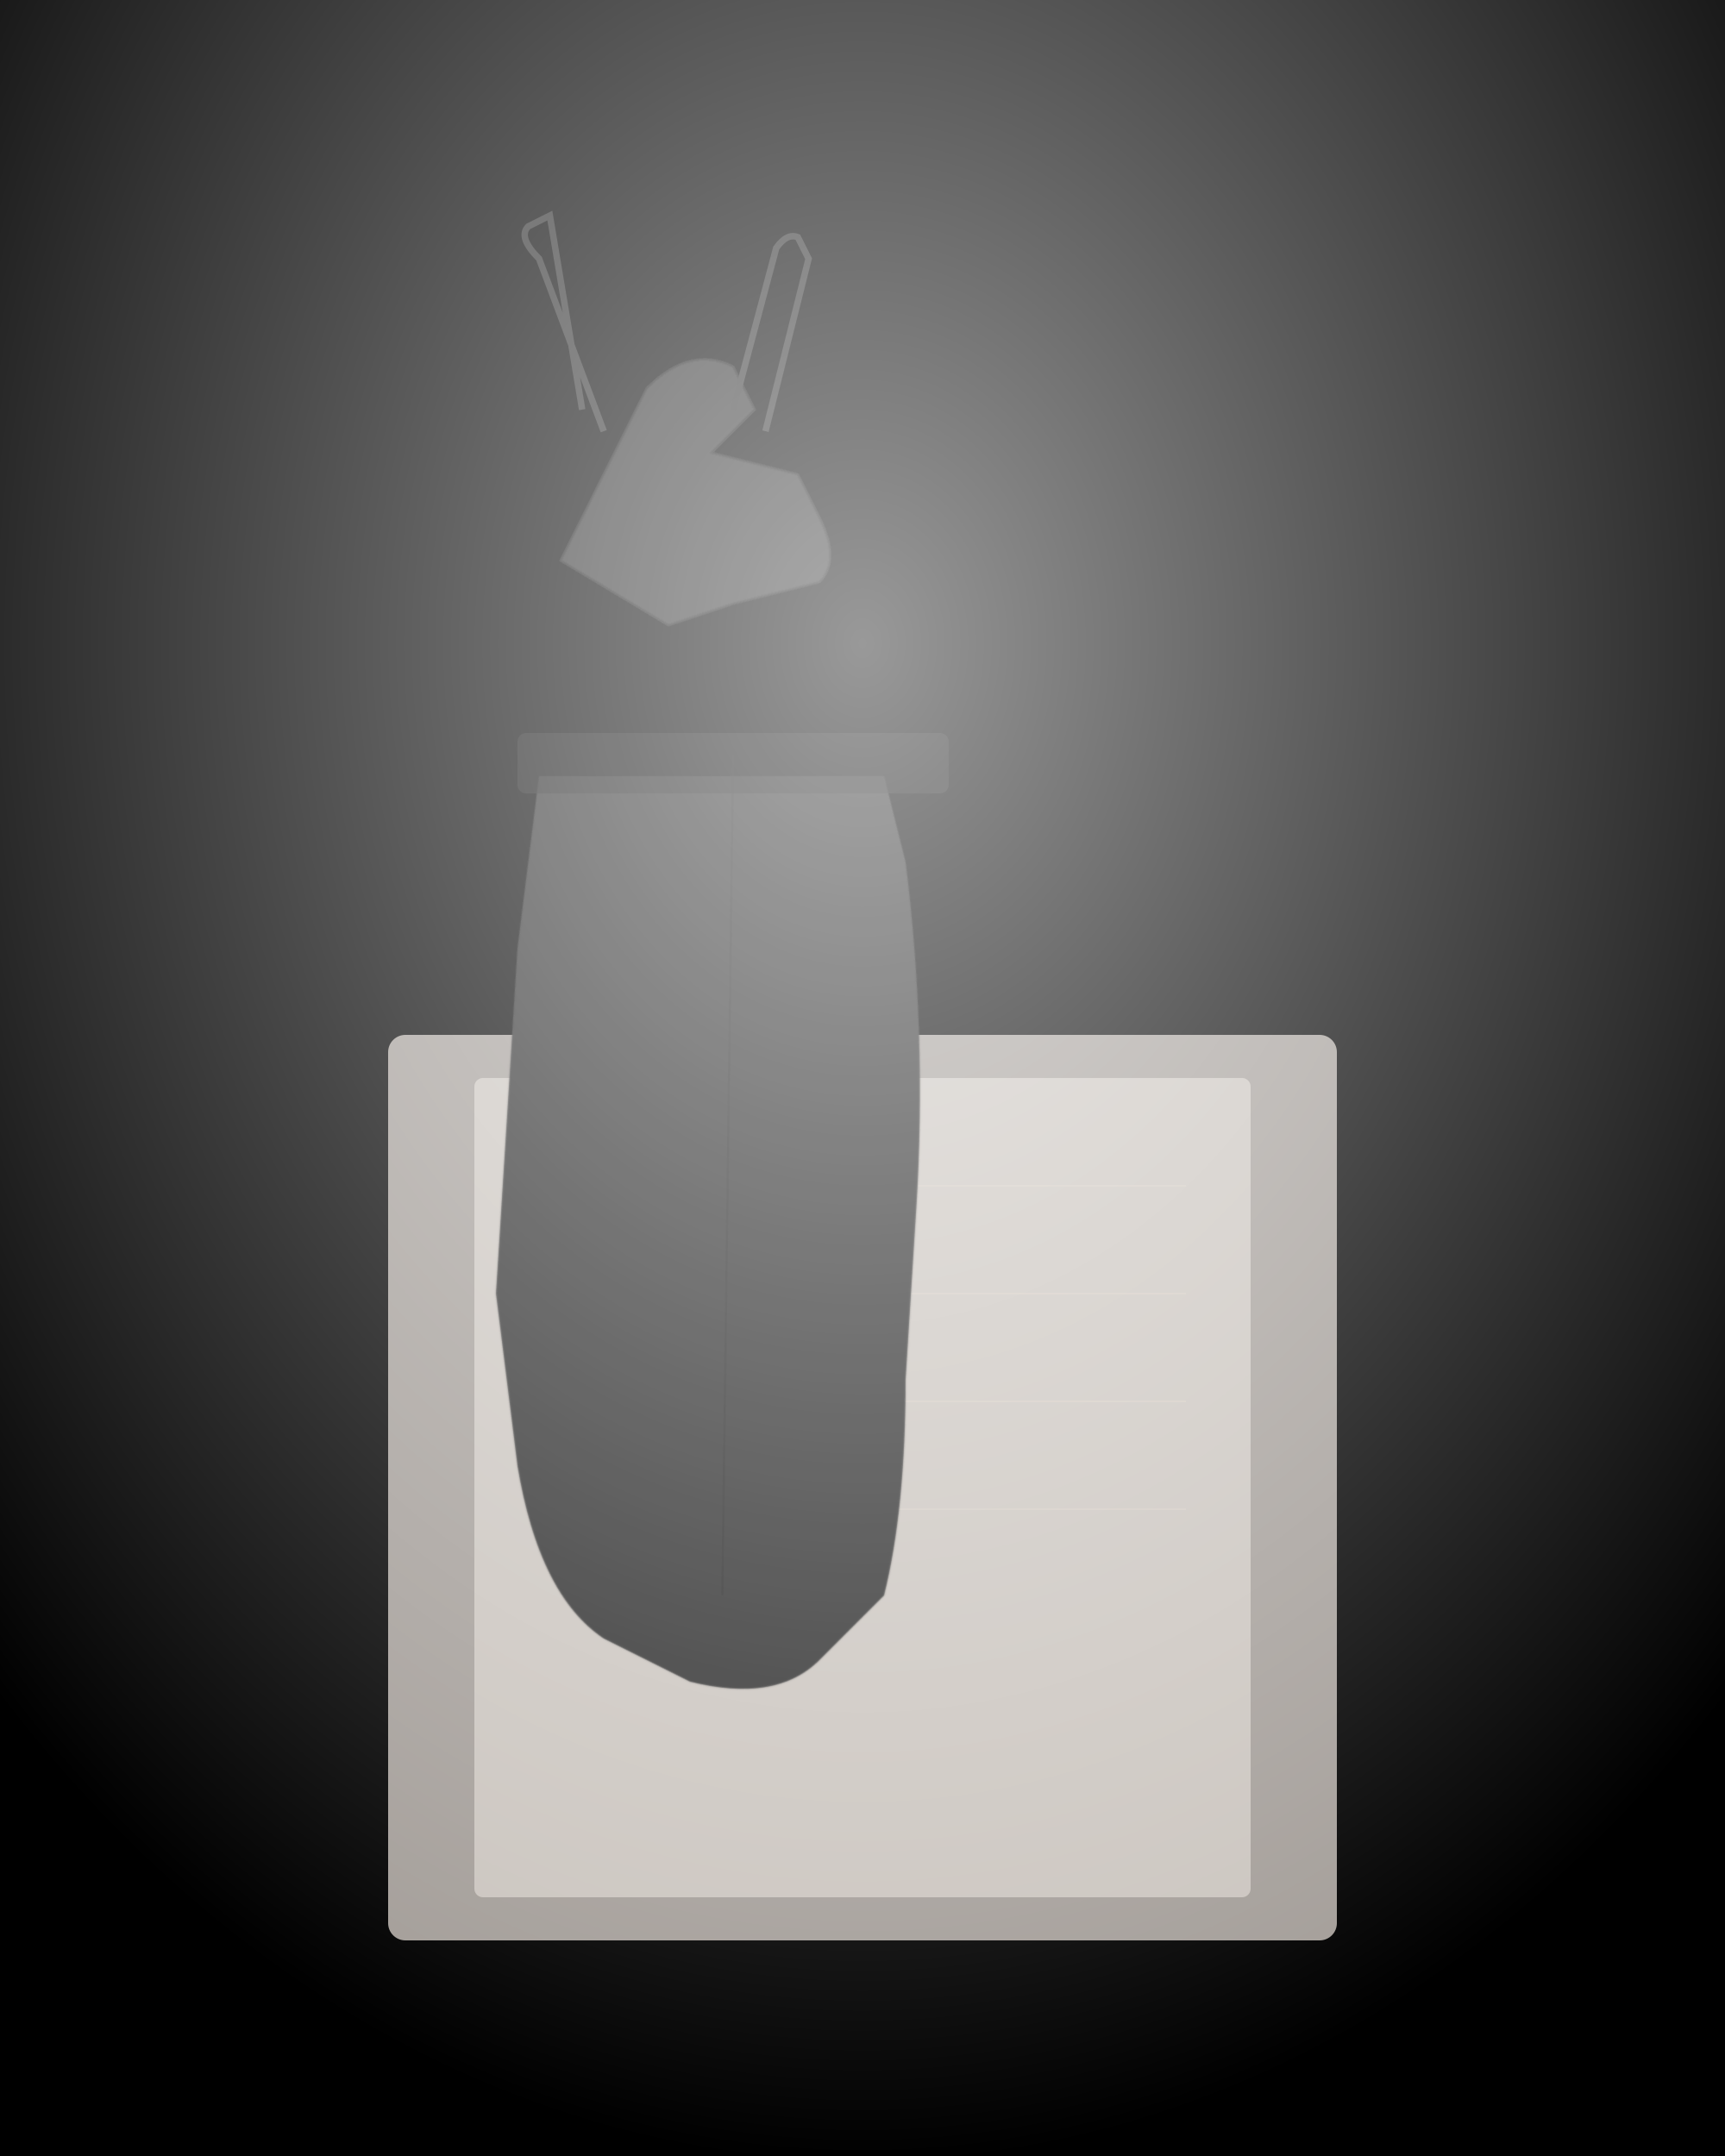
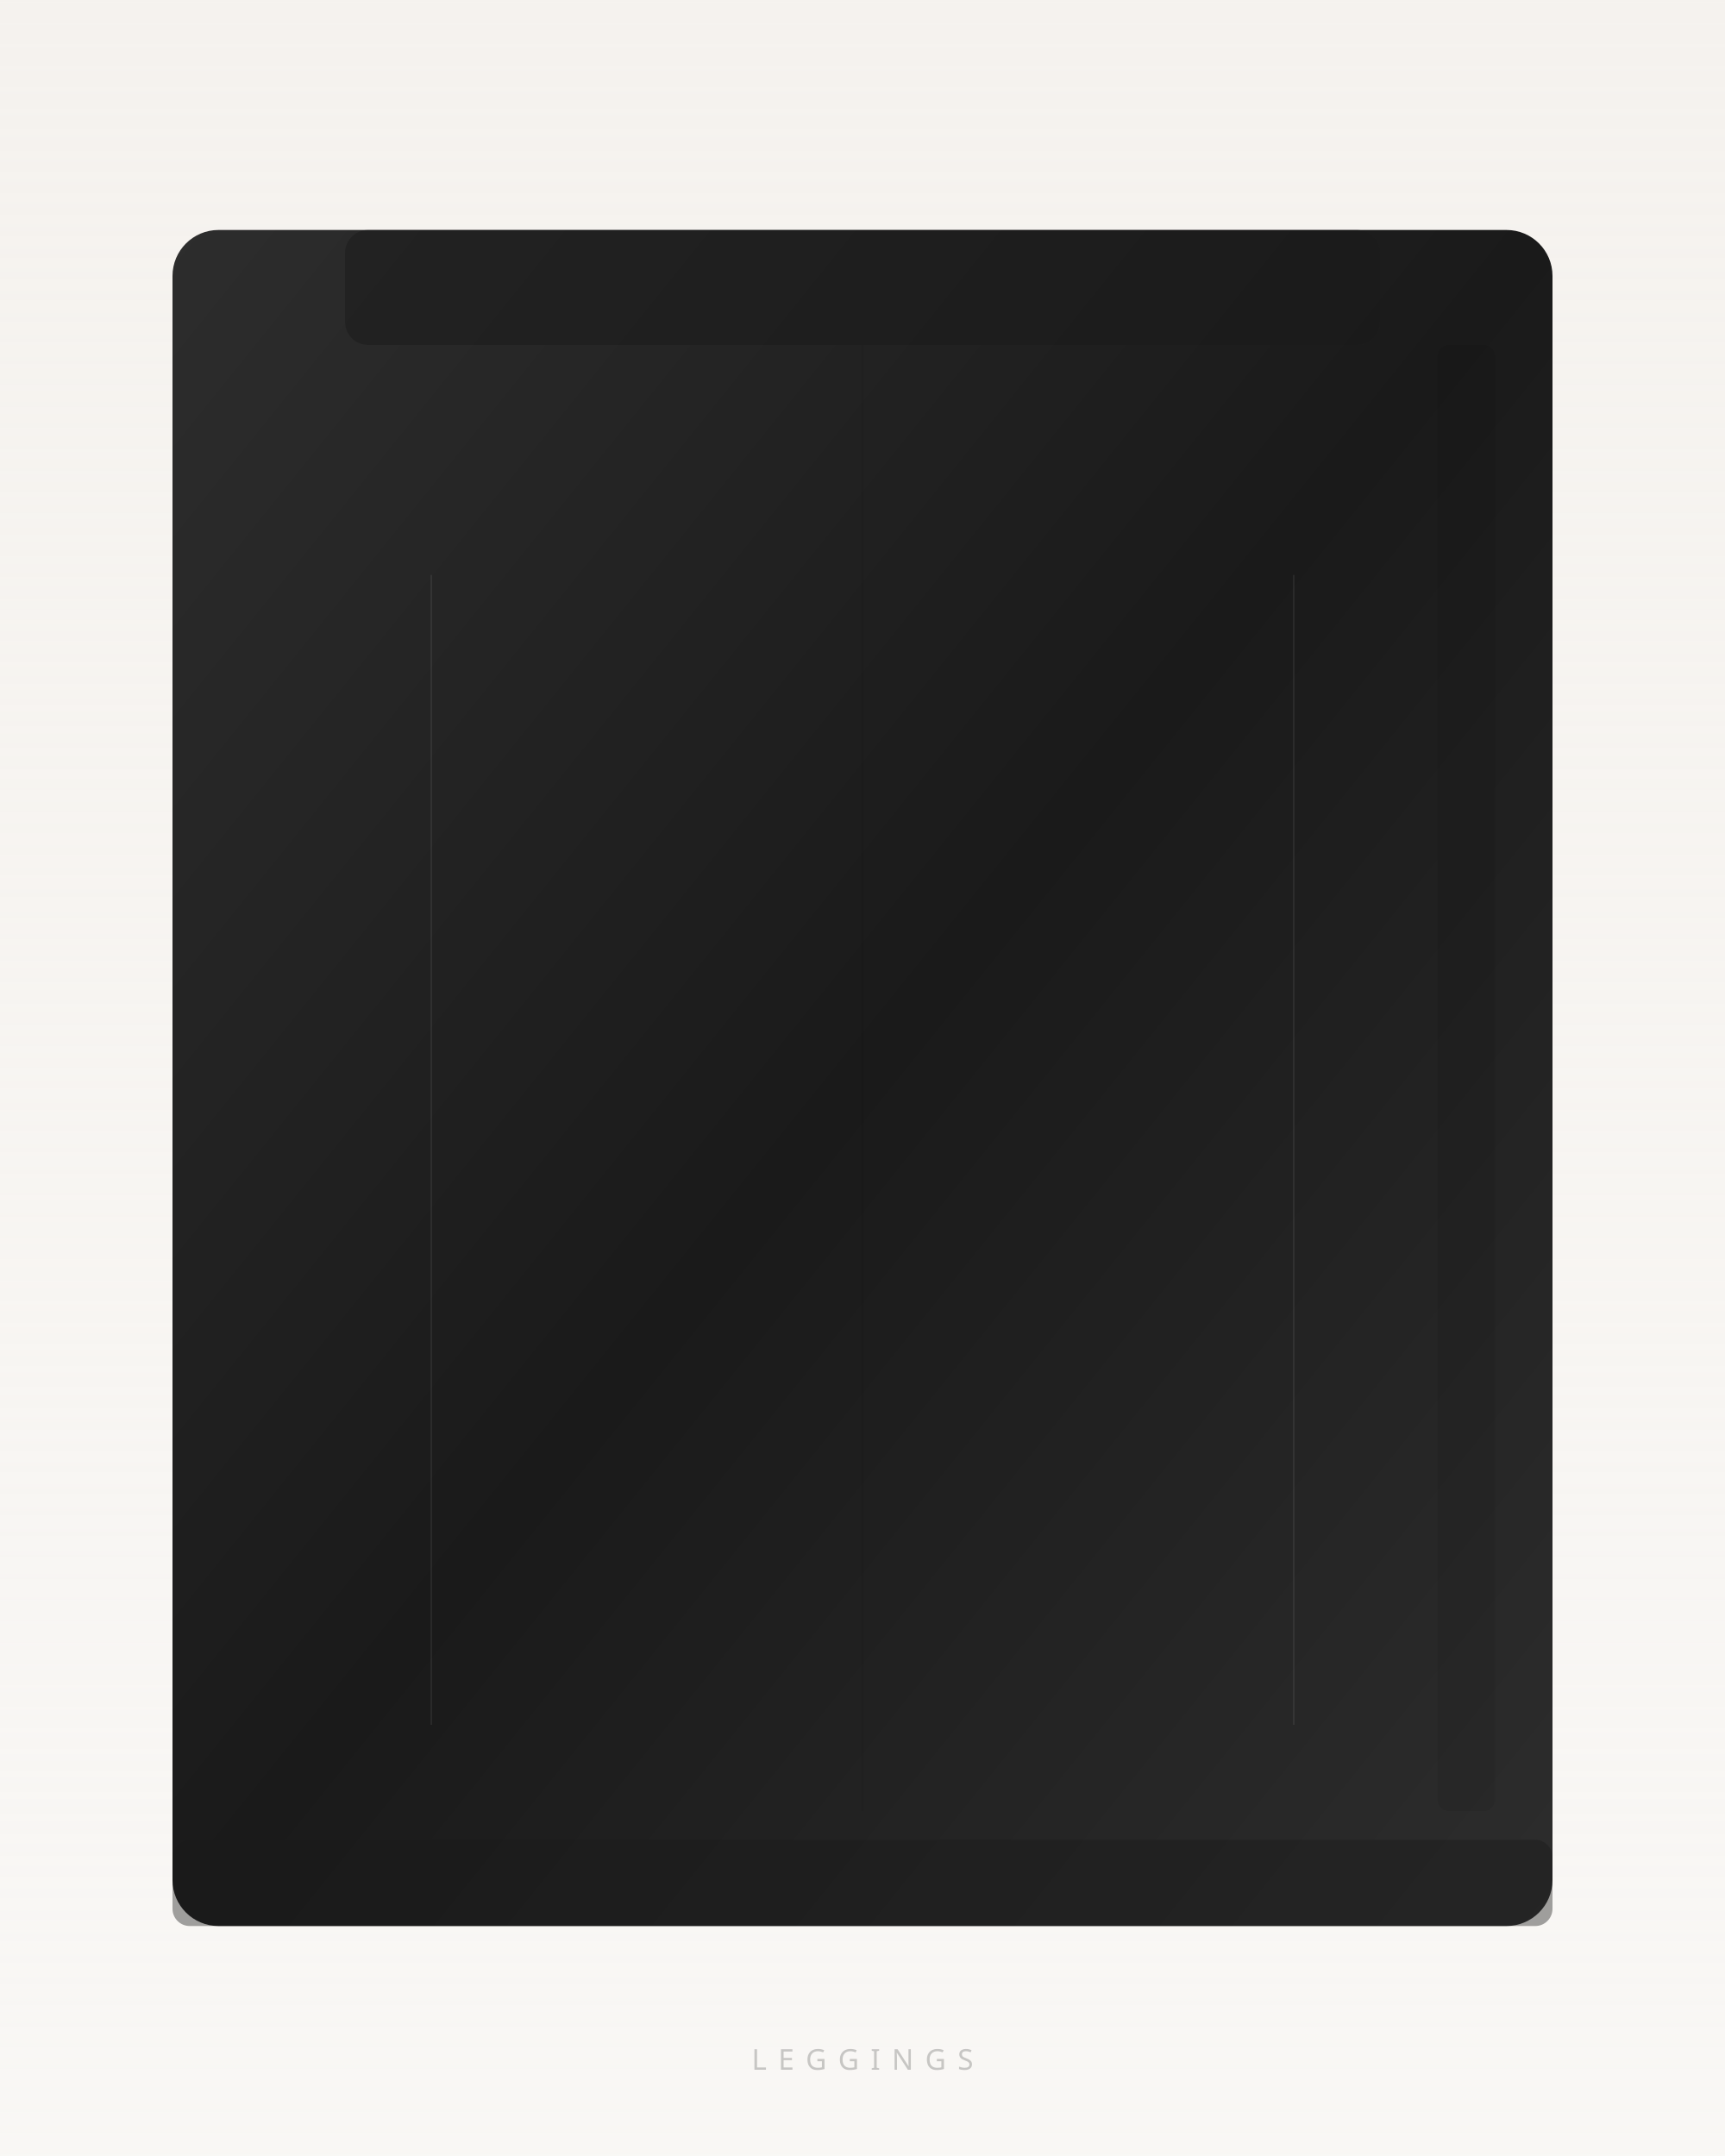
- <svg xmlns="http://www.w3.org/2000/svg" width="800" height="1000" viewBox="0 0 800 1000">
+ <svg xmlns="http://www.w3.org/2000/svg" width="600" height="750" viewBox="0 0 600 750">
  <defs>
-     <radialGradient id="light" cx="50%" cy="30%" r="70%">
-       <stop offset="0%" style="stop-color:#ffffff;stop-opacity:0.6" />
-       <stop offset="100%" style="stop-color:#ffffff;stop-opacity:0" />
-     </radialGradient>
-     <linearGradient id="fold1" x1="0%" y1="0%" x2="100%" y2="100%">
-       <stop offset="0%" style="stop-color:#2d2d2d" />
-       <stop offset="50%" style="stop-color:#1a1a1a" />
-       <stop offset="100%" style="stop-color:#2d2d2d" />
+     <linearGradient id="bg" x1="0" y1="0" x2="0" y2="1">
+       <stop offset="0%" stop-color="#f5f2ee" />
+       <stop offset="100%" stop-color="#f5f2ee" stop-opacity="0.6" />
    </linearGradient>
-     <linearGradient id="shadow" x1="0%" y1="0%" x2="0%" y2="100%">
-       <stop offset="0%" style="stop-color:rgba(0,0,0,0)" />
-       <stop offset="100%" style="stop-color:rgba(0,0,0,0.08)" />
+     <linearGradient id="fold" x1="0" y1="0" x2="1" y2="1">
+       <stop offset="0%" stop-color="#2d2d2d" />
+       <stop offset="50%" stop-color="#1a1a1a" />
+       <stop offset="100%" stop-color="#2d2d2d" />
    </linearGradient>
-     <filter id="soft">
-       <feGaussianBlur stdDeviation="0.5" />
-     </filter>
  </defs>
-   <rect width="800" height="1000" fill="undefined" />
-   <ellipse cx="400" cy="880" rx="260" ry="30" fill="rgba(0,0,0,0.06)" />
-   <rect x="180" y="480" width="440" height="420" rx="8" fill="#e8e0d8" opacity="0.7" />
-   <rect x="220" y="500" width="360" height="380" rx="4" fill="#f2ebe4" opacity="0.5" />
-   <line x1="250" y1="550" x2="550" y2="550" stroke="#e0d6cc" stroke-width="0.5" opacity="0.5" />
-   <line x1="250" y1="600" x2="550" y2="600" stroke="#e0d6cc" stroke-width="0.5" opacity="0.5" />
-   <line x1="250" y1="650" x2="550" y2="650" stroke="#e0d6cc" stroke-width="0.5" opacity="0.5" />
-   <line x1="250" y1="700" x2="550" y2="700" stroke="#e0d6cc" stroke-width="0.5" opacity="0.5" />
-   <path d="M260,260 L300,180 Q320,160 340,170 L350,190 L330,210 L370,220 L380,240 Q390,260 380,270 L340,280 L310,290 Z" fill="#2d2d2d" stroke="#1a1a1a" stroke-width="1" filter="url(#soft)" />
-   <path d="M280,200 L250,120 Q240,110 245,105 L255,100 L270,190" fill="none" stroke="#2d2d2d" stroke-width="3" />
-   <path d="M340,190 L360,115 Q365,108 370,110 L375,120 L355,200" fill="none" stroke="#2d2d2d" stroke-width="3" />
-   <path d="M250,360 L240,440 Q235,520 230,600 L240,680 Q250,740 280,760 L320,780 Q360,790 380,770 L410,740 Q420,700 420,640 L425,560 Q430,480 420,400 L410,360 Z" fill="#2d2d2d" filter="url(#soft)" />
-   <rect x="240" y="340" width="200" height="28" rx="4" fill="#1a1a1a" opacity="0.6" />
-   <line x1="340" y1="350" x2="335" y2="740" stroke="#1a1a1a" stroke-width="1" opacity="0.3" />
-   <rect width="800" height="1000" fill="url(#light)" />
+   <rect width="600" height="750" fill="url(#bg)" />
+   <rect x="60" y="80" width="480" height="590" rx="16" fill="url(#fold)" />
+   <rect x="120" y="80" width="360" height="40" rx="8" fill="#1a1a1a" opacity="0.5" />
+   <rect x="500" y="120" width="20" height="510" rx="4" fill="rgba(0,0,0,0.08)" />
+   <line x1="300" y1="120" x2="300" y2="630" stroke="rgba(0,0,0,0.06)" stroke-width="1" />
+   <line x1="150" y1="200" x2="150" y2="600" stroke="rgba(255,255,255,0.08)" stroke-width="0.5" />
+   <line x1="450" y1="200" x2="450" y2="600" stroke="rgba(255,255,255,0.08)" stroke-width="0.5" />
+   <rect x="60" y="640" width="480" height="30" rx="6" fill="#1a1a1a" opacity="0.4" />
+   <text x="300" y="720" text-anchor="middle" font-family="sans-serif" font-size="10" fill="rgba(0,0,0,0.2)" letter-spacing="4">LEGGINGS</text>
</svg>
